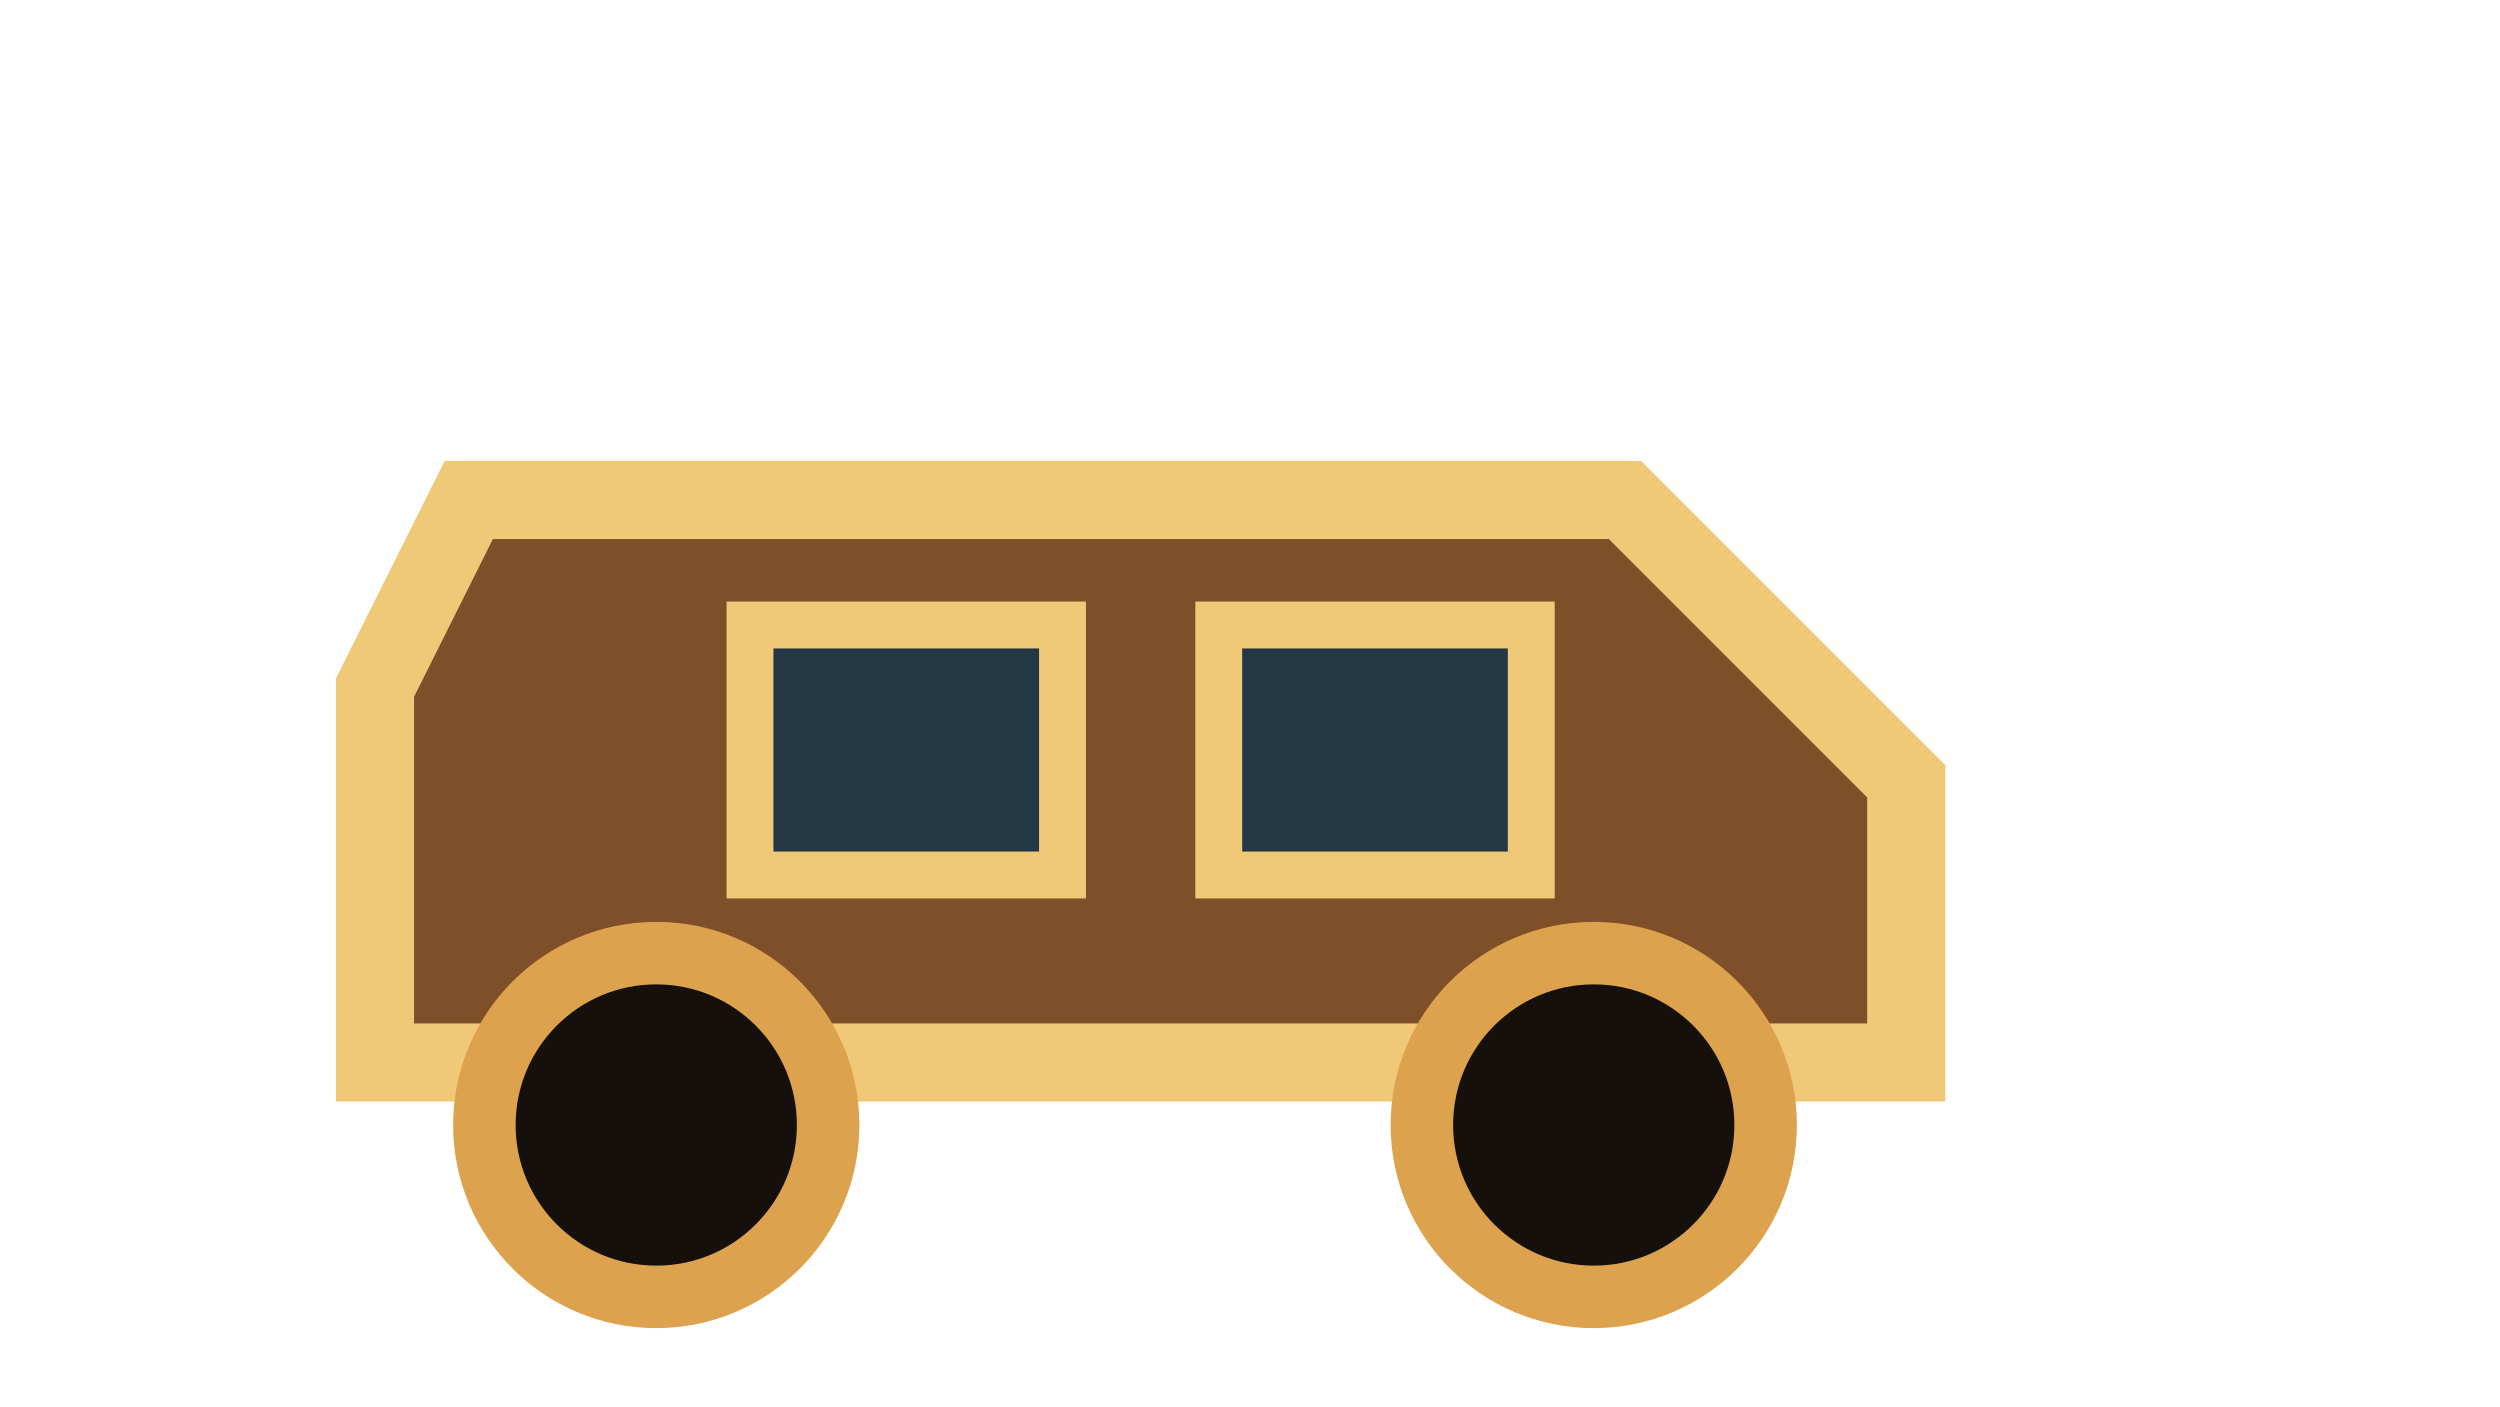
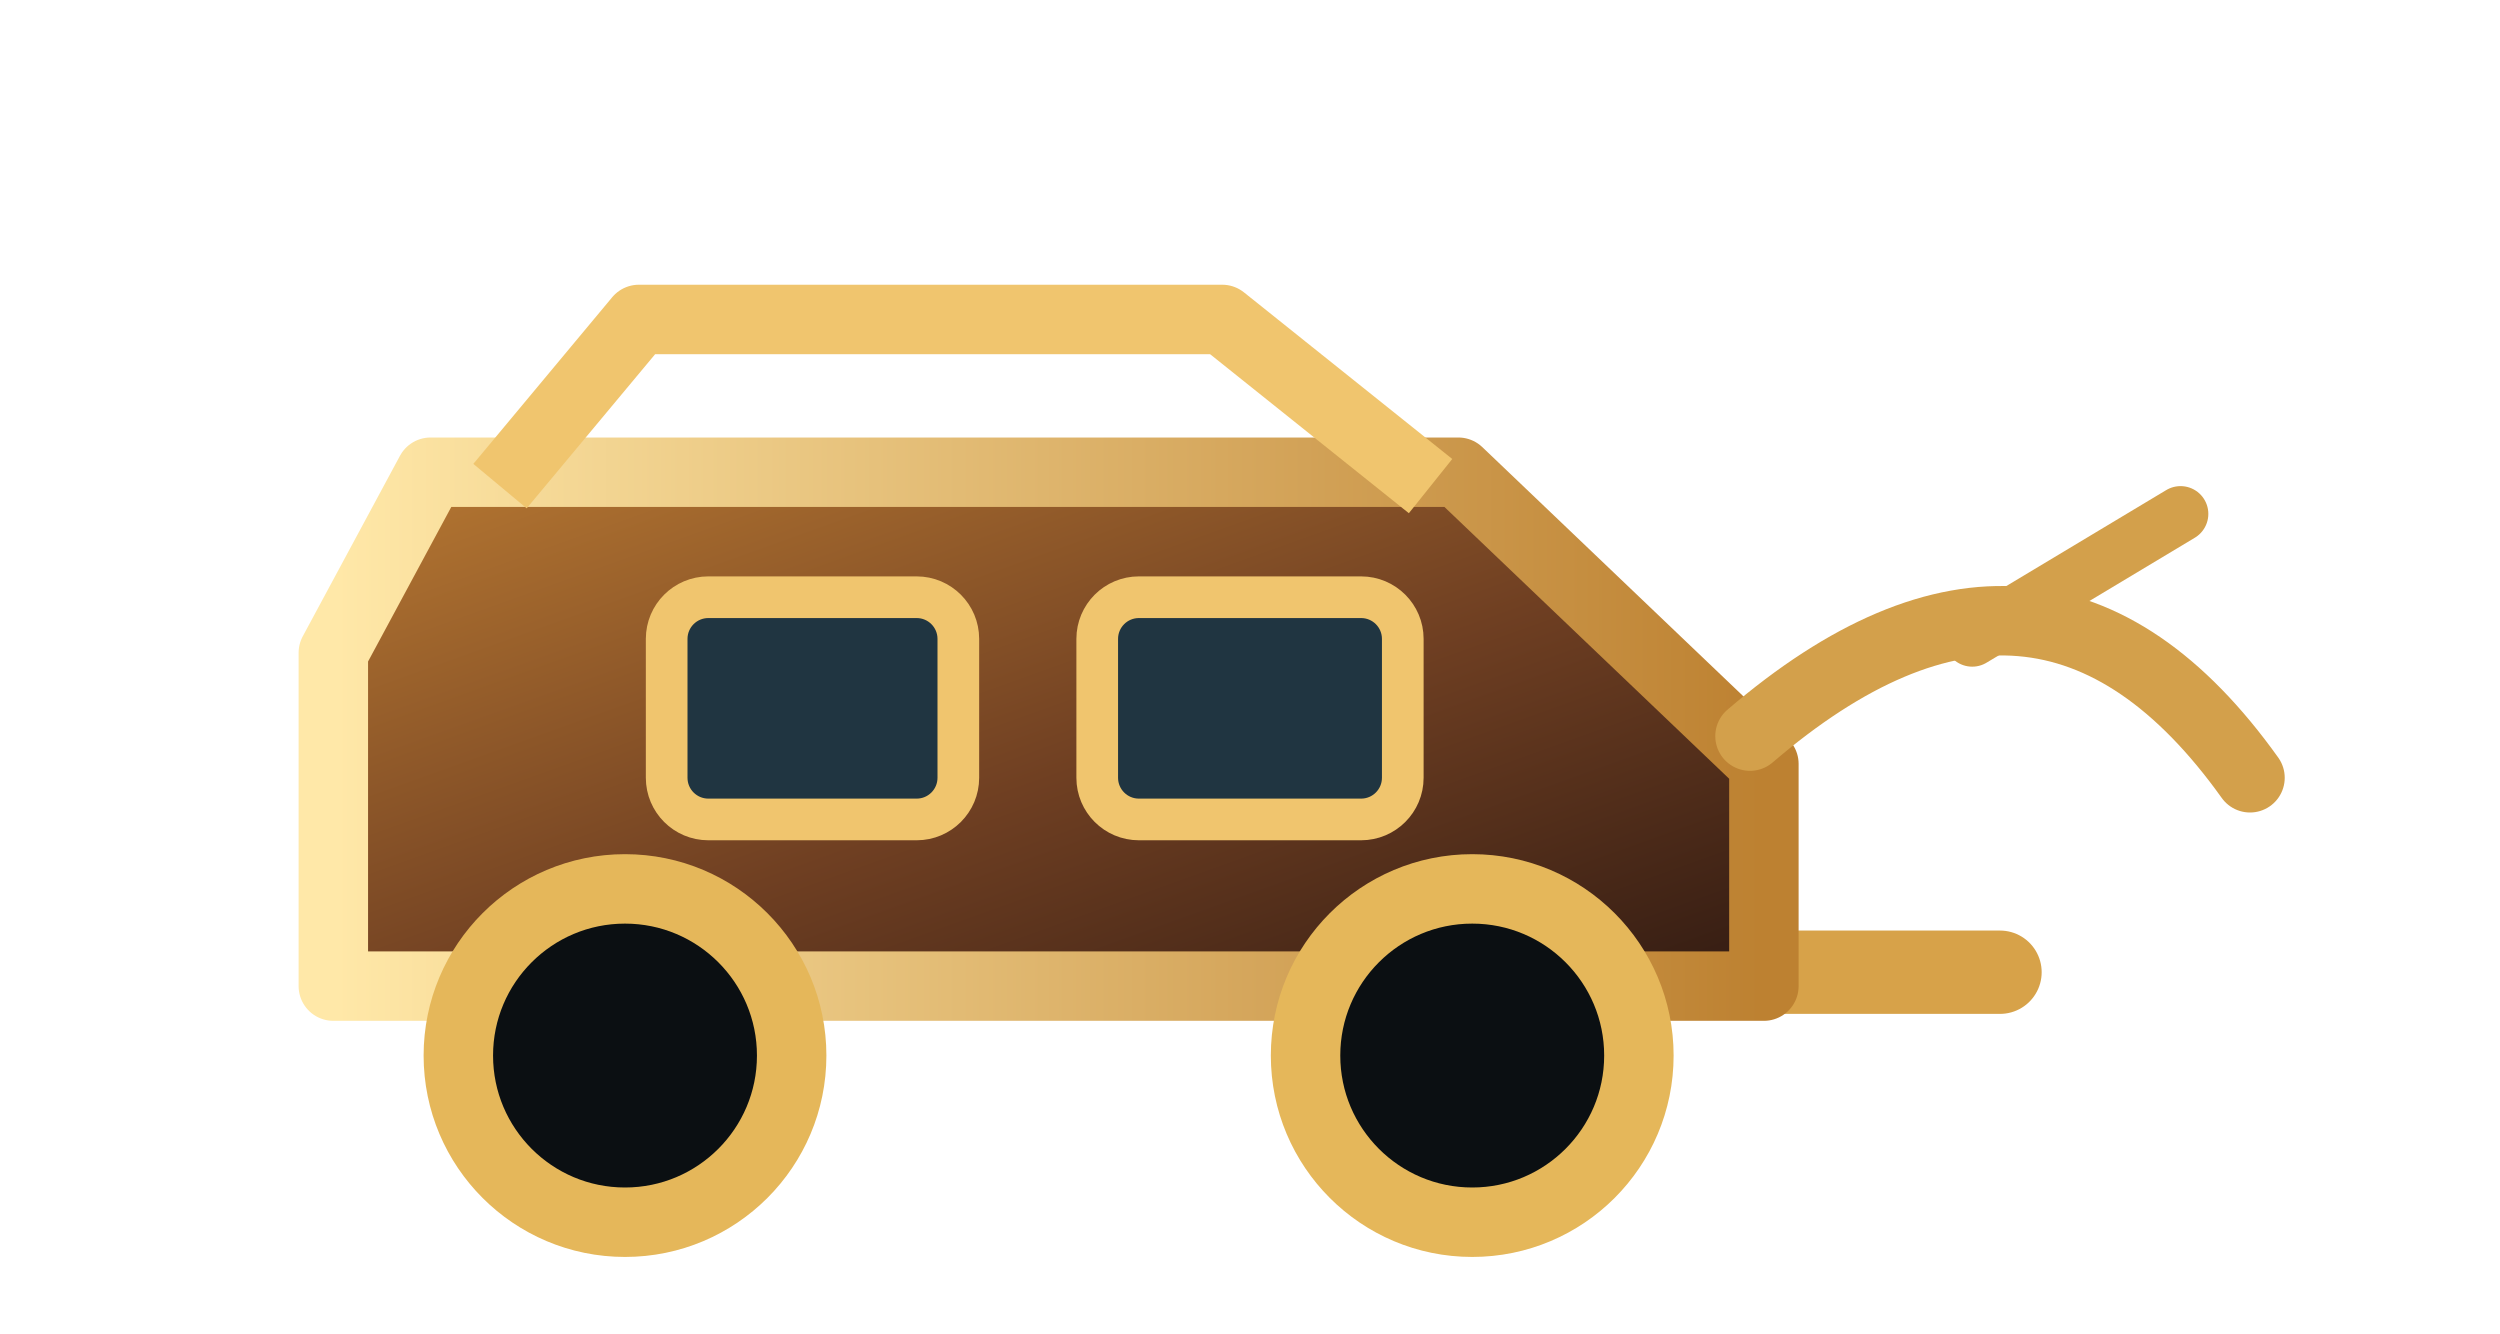
- <svg xmlns="http://www.w3.org/2000/svg" viewBox="0 0 160 90">
-   <path d="M30 32h74l18 18v18H24V44z" fill="#7e4f28" stroke="#f0c978" stroke-width="5" />
-   <rect x="48" y="40" width="20" height="16" fill="#243745" stroke="#f0c978" stroke-width="3" />
-   <rect x="78" y="40" width="20" height="16" fill="#243745" stroke="#f0c978" stroke-width="3" />
-   <circle cx="42" cy="72" r="11" fill="#16100c" stroke="#dca24e" stroke-width="4" />
-   <circle cx="102" cy="72" r="11" fill="#16100c" stroke="#dca24e" stroke-width="4" />
+ <svg xmlns="http://www.w3.org/2000/svg" viewBox="0 0 180 96">
+   <defs>
+     <linearGradient id="coach" x1="0" x2="1" y1="0" y2="1">
+       <stop offset="0" stop-color="#b87932" />
+       <stop offset=".55" stop-color="#6f3f22" />
+       <stop offset="1" stop-color="#321b12" />
+     </linearGradient>
+     <linearGradient id="gold" x1="0" x2="1">
+       <stop offset="0" stop-color="#ffe8a8" />
+       <stop offset="1" stop-color="#bd8131" />
+     </linearGradient>
+   </defs>
+   <path d="M26 70h118" stroke="#d7a249" stroke-width="6" stroke-linecap="round" />
+   <path d="M31 34h74l22 21v16H24V47z" fill="url(#coach)" stroke="url(#gold)" stroke-width="5" stroke-linejoin="round" />
+   <rect x="48" y="43" width="21" height="16" rx="3" fill="#203541" stroke="#f0c56e" stroke-width="3" />
+   <rect x="79" y="43" width="22" height="16" rx="3" fill="#203541" stroke="#f0c56e" stroke-width="3" />
+   <path d="M36 35l10-12h42l15 12" fill="none" stroke="#f0c56e" stroke-width="5" stroke-linejoin="round" />
+   <circle cx="45" cy="76" r="12" fill="#0b0f12" stroke="#e5b75a" stroke-width="5" />
+   <circle cx="106" cy="76" r="12" fill="#0b0f12" stroke="#e5b75a" stroke-width="5" />
+   <path d="M126 53c14-12 26-11 36 3" fill="none" stroke="#d3a04b" stroke-width="5" stroke-linecap="round" />
+   <path d="M142 46l15-9" stroke="#d3a04b" stroke-width="4" stroke-linecap="round" />
</svg>
